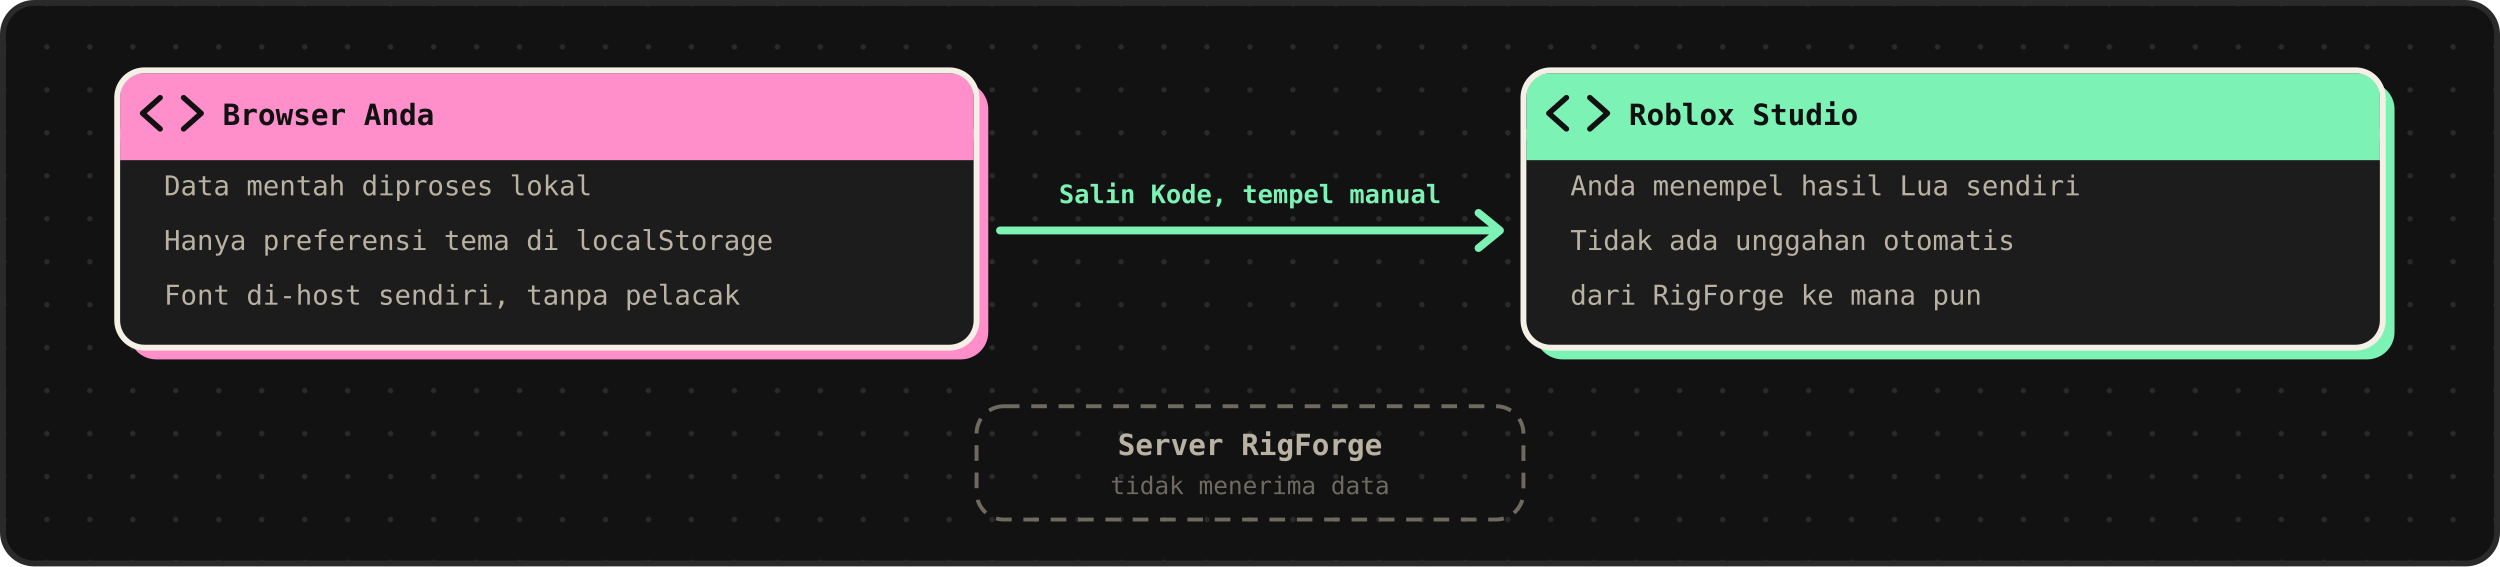
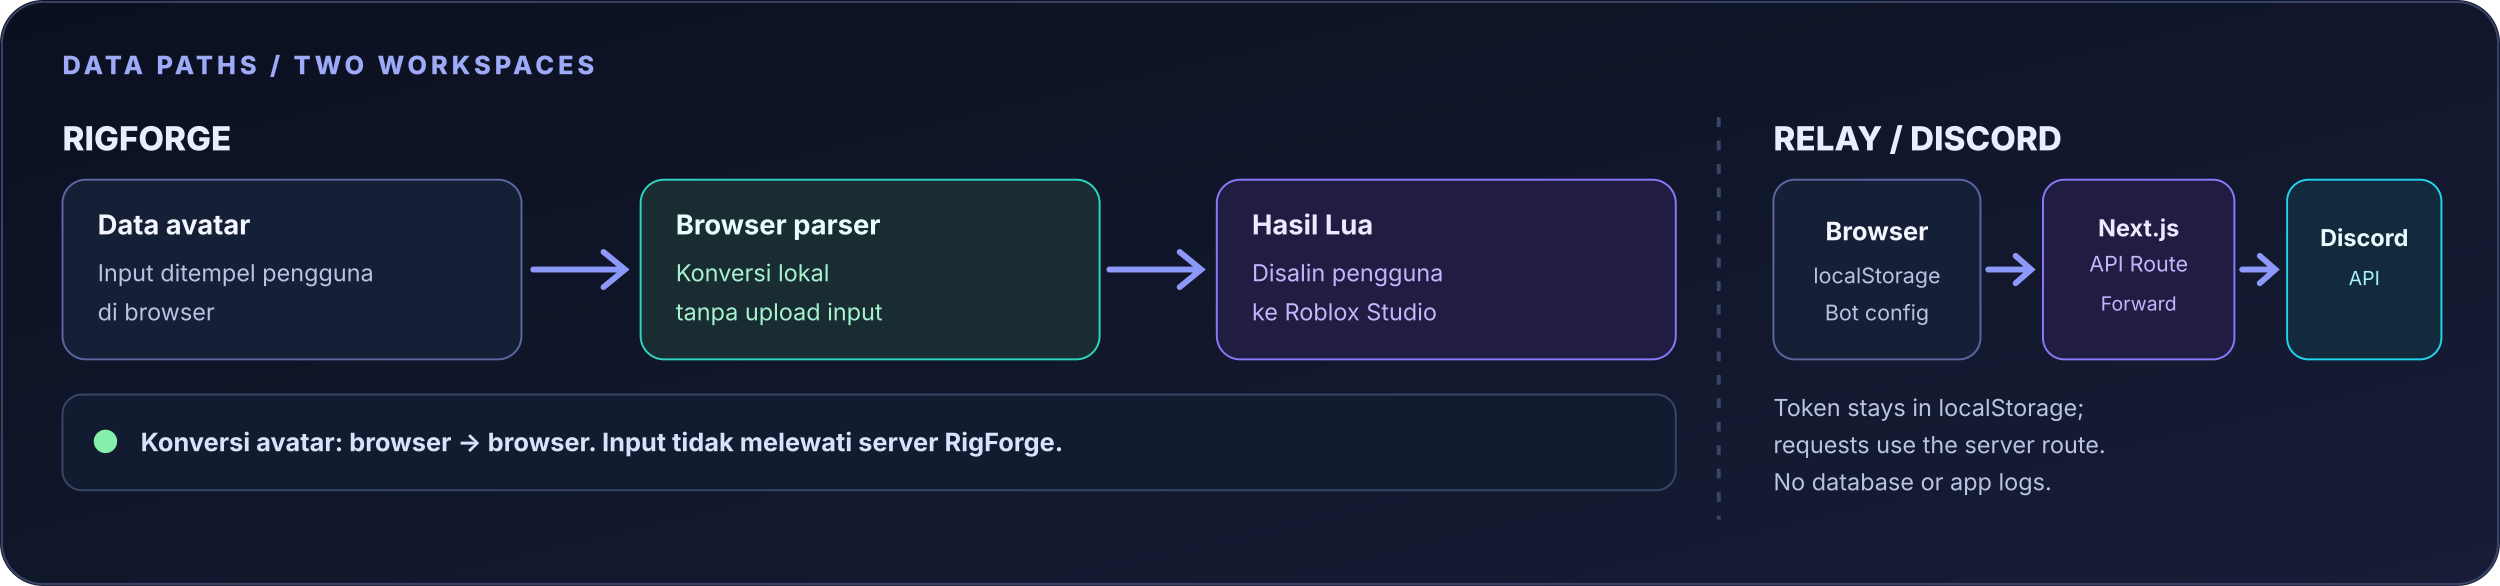
- <svg xmlns="http://www.w3.org/2000/svg" viewBox="0 0 1280 290" width="1280" height="290" role="img" aria-labelledby="t d" font-family="JetBrains Mono, ui-monospace, SFMono-Regular, Menlo, Consolas, monospace">
+ <svg xmlns="http://www.w3.org/2000/svg" viewBox="0 0 1280 300" width="1280" height="300" role="img" aria-labelledby="title desc">
  <defs>
-     <pattern id="dots" width="22" height="22" patternUnits="userSpaceOnUse">
-       <circle cx="2" cy="2" r="1.4" fill="#2a2a2a" />
-     </pattern>
+     <linearGradient id="bg" x1="0" y1="0" x2="1" y2="1">
+       <stop stop-color="#0B1020" />
+       <stop offset="1" stop-color="#171D36" />
+     </linearGradient>
  </defs>
-   <rect x="1.5" y="1.5" width="1277" height="287" rx="16" fill="#121212" />
-   <rect x="1.5" y="1.5" width="1277" height="287" rx="16" fill="url(#dots)" />
-   <rect x="1.5" y="1.5" width="1277" height="287" rx="16" fill="none" stroke="#2a2a2a" stroke-width="3" />
-   <rect x="66" y="42" width="440" height="142" rx="14" fill="#ff8fcb" />
-   <rect x="60" y="36" width="440" height="142" rx="14" fill="#1c1c1c" />
-   <rect x="61.5" y="37.5" width="437" height="44" rx="12" fill="#ff8fcb" />
-   <rect x="61.5" y="66" width="437" height="16" fill="#ff8fcb" />
-   <rect x="60" y="36" width="440" height="142" rx="14" fill="none" stroke="#f5f0e6" stroke-width="3" />
-   <path d="M82 50 L73 58 L82 66 M94 50 L103 58 L94 66" fill="none" stroke="#111111" stroke-width="2.8" stroke-linecap="round" stroke-linejoin="round" />
-   <text x="114" y="64" font-size="15" font-weight="800" fill="#111111" text-anchor="start">Browser Anda</text>
-   <text x="84" y="100" font-size="14" font-weight="500" fill="#b9b2a3" text-anchor="start">Data mentah diproses lokal</text>
-   <text x="84" y="128" font-size="14" font-weight="500" fill="#b9b2a3" text-anchor="start">Hanya preferensi tema di localStorage</text>
-   <text x="84" y="156" font-size="14" font-weight="500" fill="#b9b2a3" text-anchor="start">Font di-host sendiri, tanpa pelacak</text>
-   <rect x="786" y="42" width="440" height="142" rx="14" fill="#7cf2b4" />
-   <rect x="780" y="36" width="440" height="142" rx="14" fill="#1c1c1c" />
-   <rect x="781.5" y="37.5" width="437" height="44" rx="12" fill="#7cf2b4" />
-   <rect x="781.5" y="66" width="437" height="16" fill="#7cf2b4" />
-   <rect x="780" y="36" width="440" height="142" rx="14" fill="none" stroke="#f5f0e6" stroke-width="3" />
-   <path d="M802 50 L793 58 L802 66 M814 50 L823 58 L814 66" fill="none" stroke="#111111" stroke-width="2.8" stroke-linecap="round" stroke-linejoin="round" />
-   <text x="834" y="64" font-size="15" font-weight="800" fill="#111111" text-anchor="start">Roblox Studio</text>
-   <text x="804" y="100" font-size="14" font-weight="500" fill="#b9b2a3" text-anchor="start">Anda menempel hasil Lua sendiri</text>
-   <text x="804" y="128" font-size="14" font-weight="500" fill="#b9b2a3" text-anchor="start">Tidak ada unggahan otomatis</text>
-   <text x="804" y="156" font-size="14" font-weight="500" fill="#b9b2a3" text-anchor="start">dari RigForge ke mana pun</text>
-   <text x="640" y="104" font-size="13" font-weight="600" fill="#7cf2b4" text-anchor="middle">Salin Kode, tempel manual</text>
-   <path d="M512 118 H768 M757 109 L768 118 L757 127" fill="none" stroke="#7cf2b4" stroke-width="4" stroke-linecap="round" stroke-linejoin="round" />
-   <rect x="500" y="208" width="280" height="58" rx="14" fill="none" stroke="#6f6a60" stroke-width="2" stroke-dasharray="8 6" />
-   <text x="640" y="233" font-size="15" font-weight="700" fill="#b9b2a3" text-anchor="middle">Server RigForge</text>
-   <text x="640" y="253" font-size="12.5" font-weight="500" fill="#6f6a60" text-anchor="middle">tidak menerima data</text>
+   <rect width="1280" height="300" rx="22" fill="url(#bg)" />
+   <rect x="1" y="1" width="1278" height="298" rx="21" fill="none" stroke="#394567" />
+   <text x="32" y="38" font-family="Inter,Arial,sans-serif" font-size="13" font-weight="800" letter-spacing="2" fill="#9DAAF7">DATA PATHS / TWO WORKSPACES</text>
+   <g font-family="Inter,Arial,sans-serif">
+     <text x="32" y="77" font-size="17" font-weight="800" fill="#E8EDFF">RIGFORGE</text>
+     <g transform="translate(32 92)">
+       <rect width="235" height="92" rx="12" fill="#151F36" stroke="#5B66A1" />
+       <text x="18" y="28" font-size="14" font-weight="700" fill="#F4F6FF">Data avatar</text>
+       <text x="18" y="52" font-size="12" fill="#B8C4E2">Input ditempel pengguna</text>
+       <text x="18" y="72" font-size="12" fill="#B8C4E2">di browser</text>
+     </g>
+     <path d="M273 138H320M309 129L320 138L309 147" fill="none" stroke="#8C99F8" stroke-width="3" stroke-linecap="round" />
+     <g transform="translate(328 92)">
+       <rect width="235" height="92" rx="12" fill="#192C32" stroke="#2DD4BF" />
+       <text x="18" y="28" font-size="14" font-weight="700" fill="#E6FFFB">Browser parser</text>
+       <text x="18" y="52" font-size="12" fill="#A7F3D0">Konversi lokal</text>
+       <text x="18" y="72" font-size="12" fill="#A7F3D0">tanpa upload input</text>
+     </g>
+     <path d="M568 138H615M604 129L615 138L604 147" fill="none" stroke="#8C99F8" stroke-width="3" stroke-linecap="round" />
+     <g transform="translate(623 92)">
+       <rect width="235" height="92" rx="12" fill="#211C42" stroke="#8979F8" />
+       <text x="18" y="28" font-size="14" font-weight="700" fill="#EDE9FE">Hasil Lua</text>
+       <text x="18" y="52" font-size="12" fill="#C4B5FD">Disalin pengguna</text>
+       <text x="18" y="72" font-size="12" fill="#C4B5FD">ke Roblox Studio</text>
+     </g>
+     <rect x="32" y="202" width="826" height="49" rx="10" fill="#131B31" stroke="#384567" />
+     <circle cx="54" cy="226" r="6" fill="#86EFAC" />
+     <text x="72" y="231" font-size="13" font-weight="700" fill="#D9E2F8">Konversi avatar: browser → browser. Input tidak melewati server RigForge.</text>
+     <path d="M880 60V266" stroke="#394567" stroke-width="2" stroke-dasharray="5 7" />
+     <text x="908" y="77" font-size="17" font-weight="800" fill="#E8EDFF">RELAY / DISCORD</text>
+     <g transform="translate(908 92)">
+       <rect width="106" height="92" rx="11" fill="#151F36" stroke="#5B66A1" />
+       <text x="53" y="31" font-size="13" font-weight="700" fill="#F4F6FF" text-anchor="middle">Browser</text>
+       <text x="53" y="53" font-size="11" fill="#B8C4E2" text-anchor="middle">localStorage</text>
+       <text x="53" y="72" font-size="11" fill="#B8C4E2" text-anchor="middle">Bot config</text>
+     </g>
+     <path d="M1018 138H1040M1032 131L1040 138L1032 145" fill="none" stroke="#8C99F8" stroke-width="3" stroke-linecap="round" />
+     <g transform="translate(1046 92)">
+       <rect width="98" height="92" rx="11" fill="#211C42" stroke="#8979F8" />
+       <text x="49" y="29" font-size="12" font-weight="700" fill="#EDE9FE" text-anchor="middle">Next.js</text>
+       <text x="49" y="47" font-size="11" fill="#C4B5FD" text-anchor="middle">API Route</text>
+       <text x="49" y="67" font-size="10" fill="#C4B5FD" text-anchor="middle">Forward</text>
+     </g>
+     <path d="M1148 138H1165M1157 131L1165 138L1157 145" fill="none" stroke="#8C99F8" stroke-width="3" stroke-linecap="round" />
+     <g transform="translate(1171 92)">
+       <rect width="79" height="92" rx="11" fill="#132A3C" stroke="#22D3EE" />
+       <text x="39.5" y="34" font-size="12" font-weight="700" fill="#E6FCFF" text-anchor="middle">Discord</text>
+       <text x="39.5" y="54" font-size="10" fill="#A5F3FC" text-anchor="middle">API</text>
+     </g>
+     <text x="908" y="213" font-size="12" fill="#B8C4E2">Token stays in localStorage;</text>
+     <text x="908" y="232" font-size="12" fill="#B8C4E2">requests use the server route.</text>
+     <text x="908" y="251" font-size="12" fill="#B8C4E2">No database or app logs.</text>
+   </g>
</svg>
